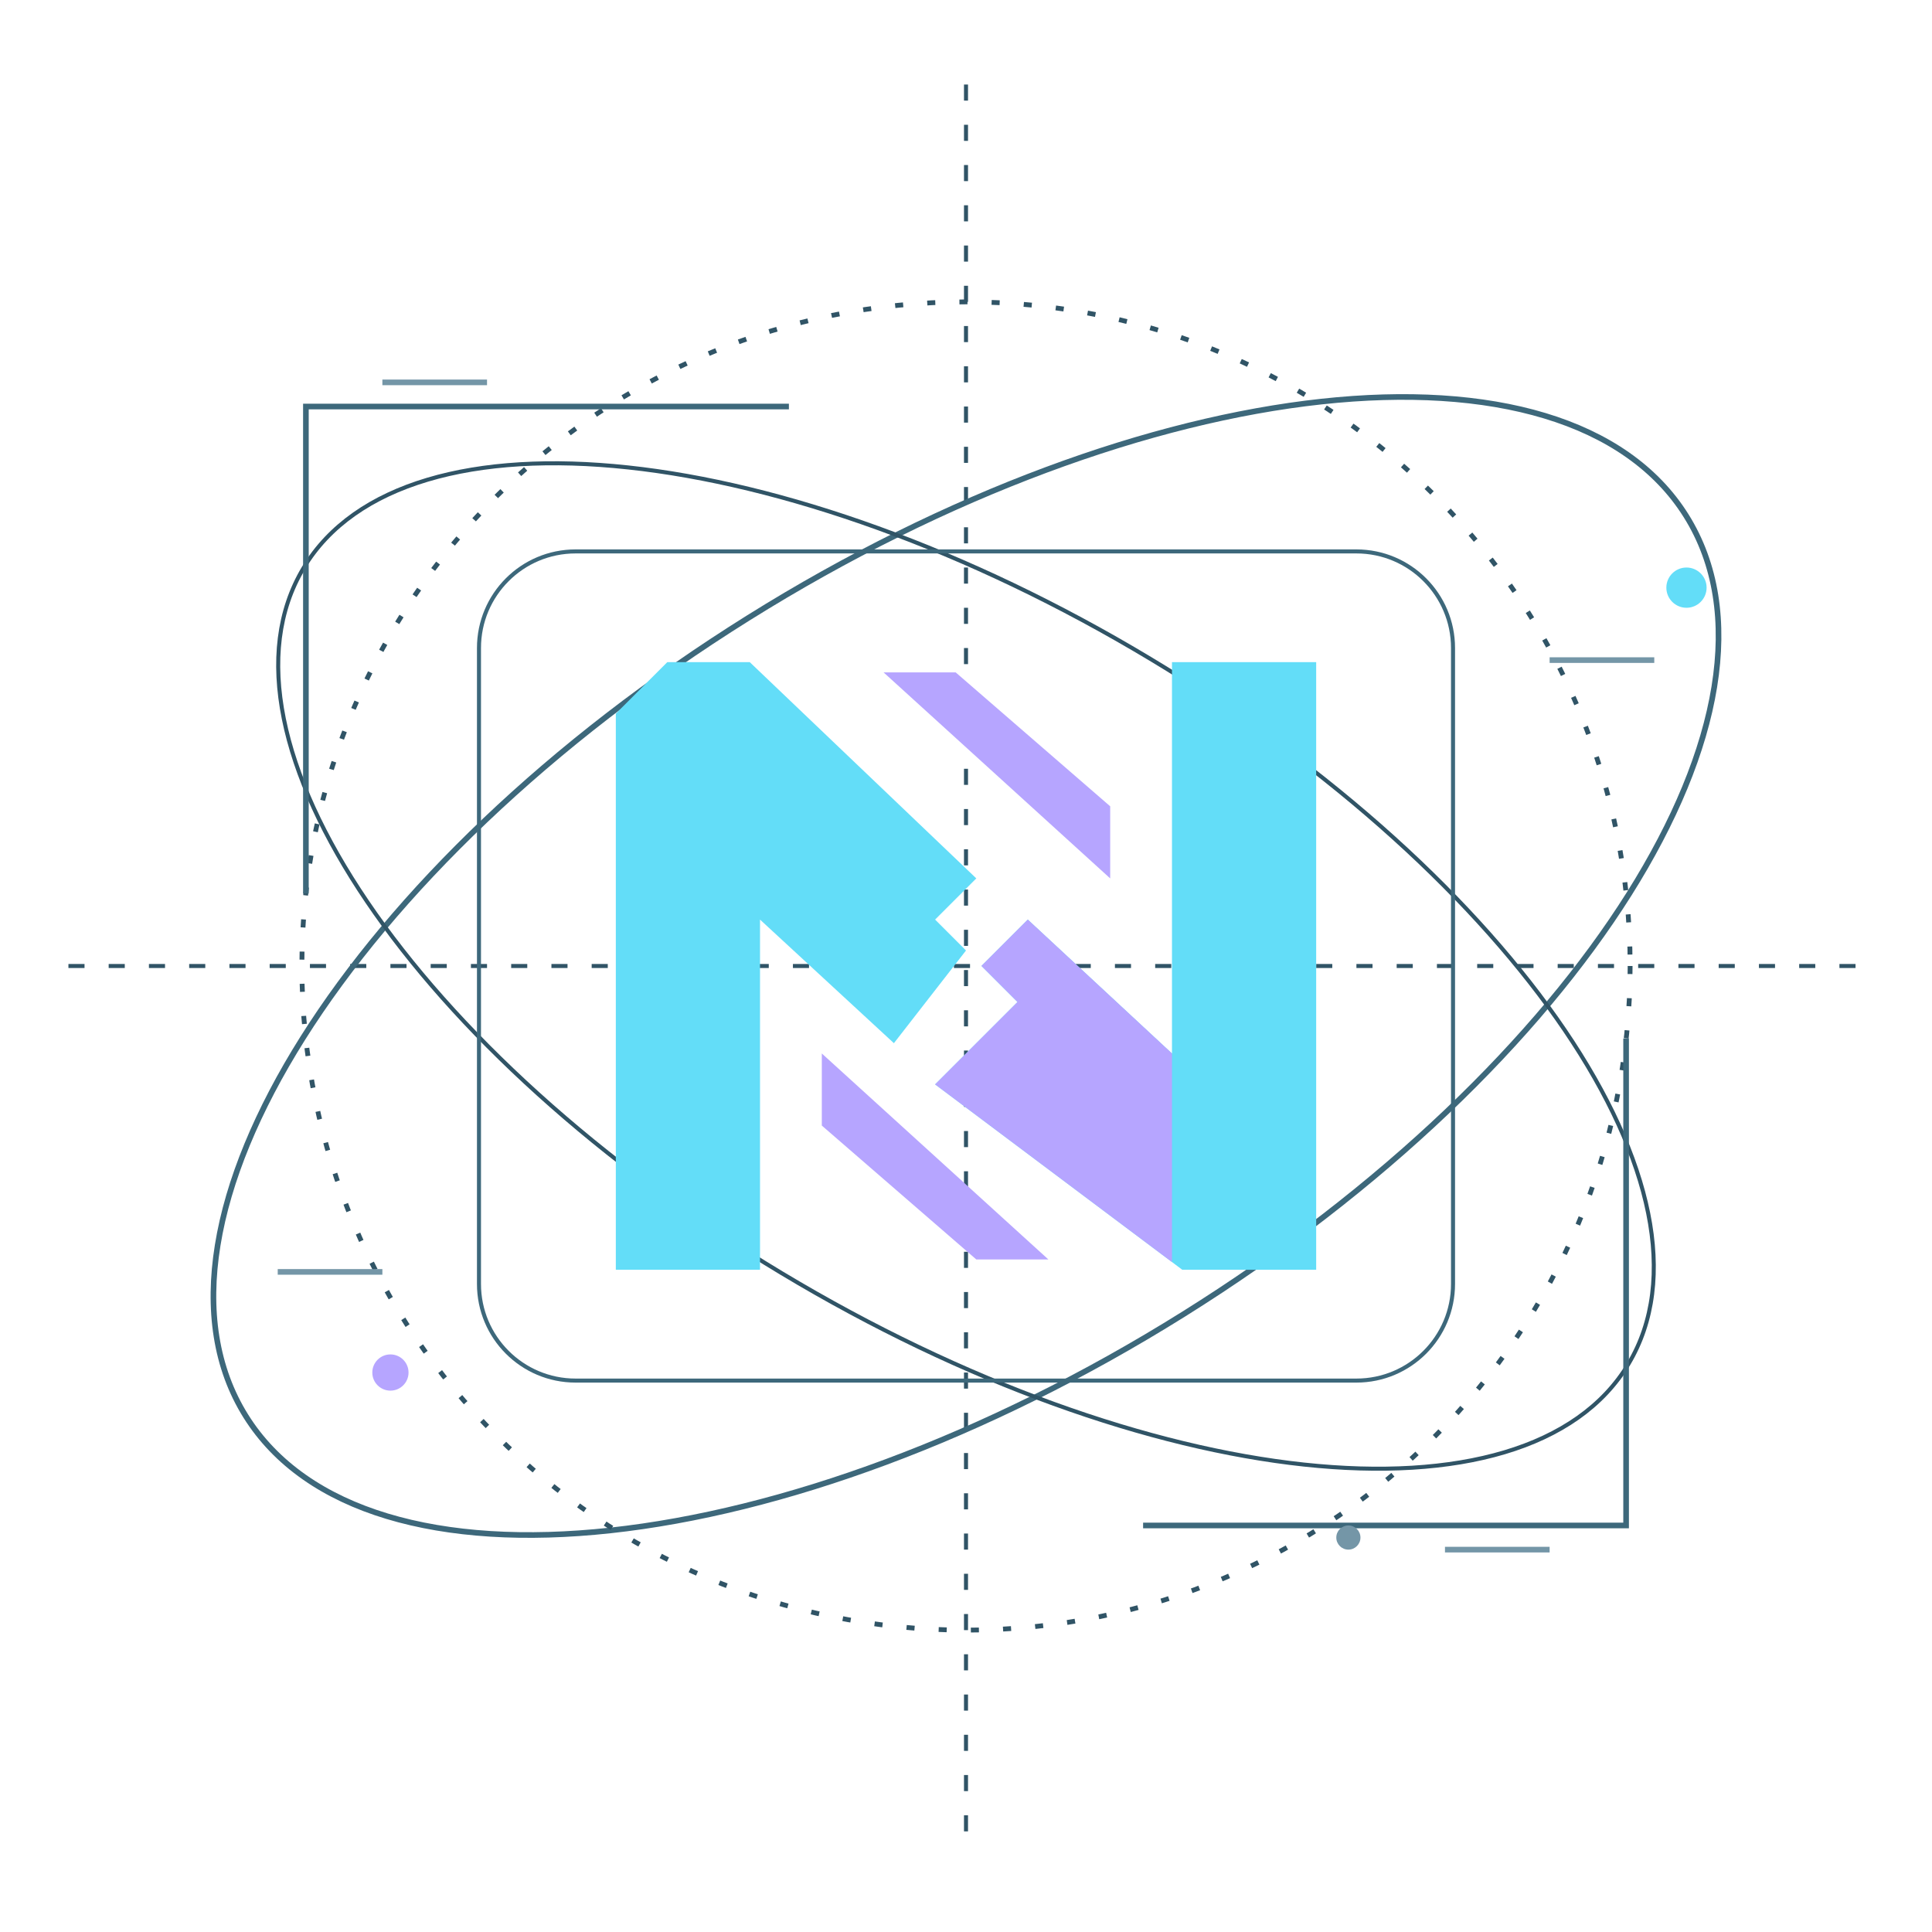
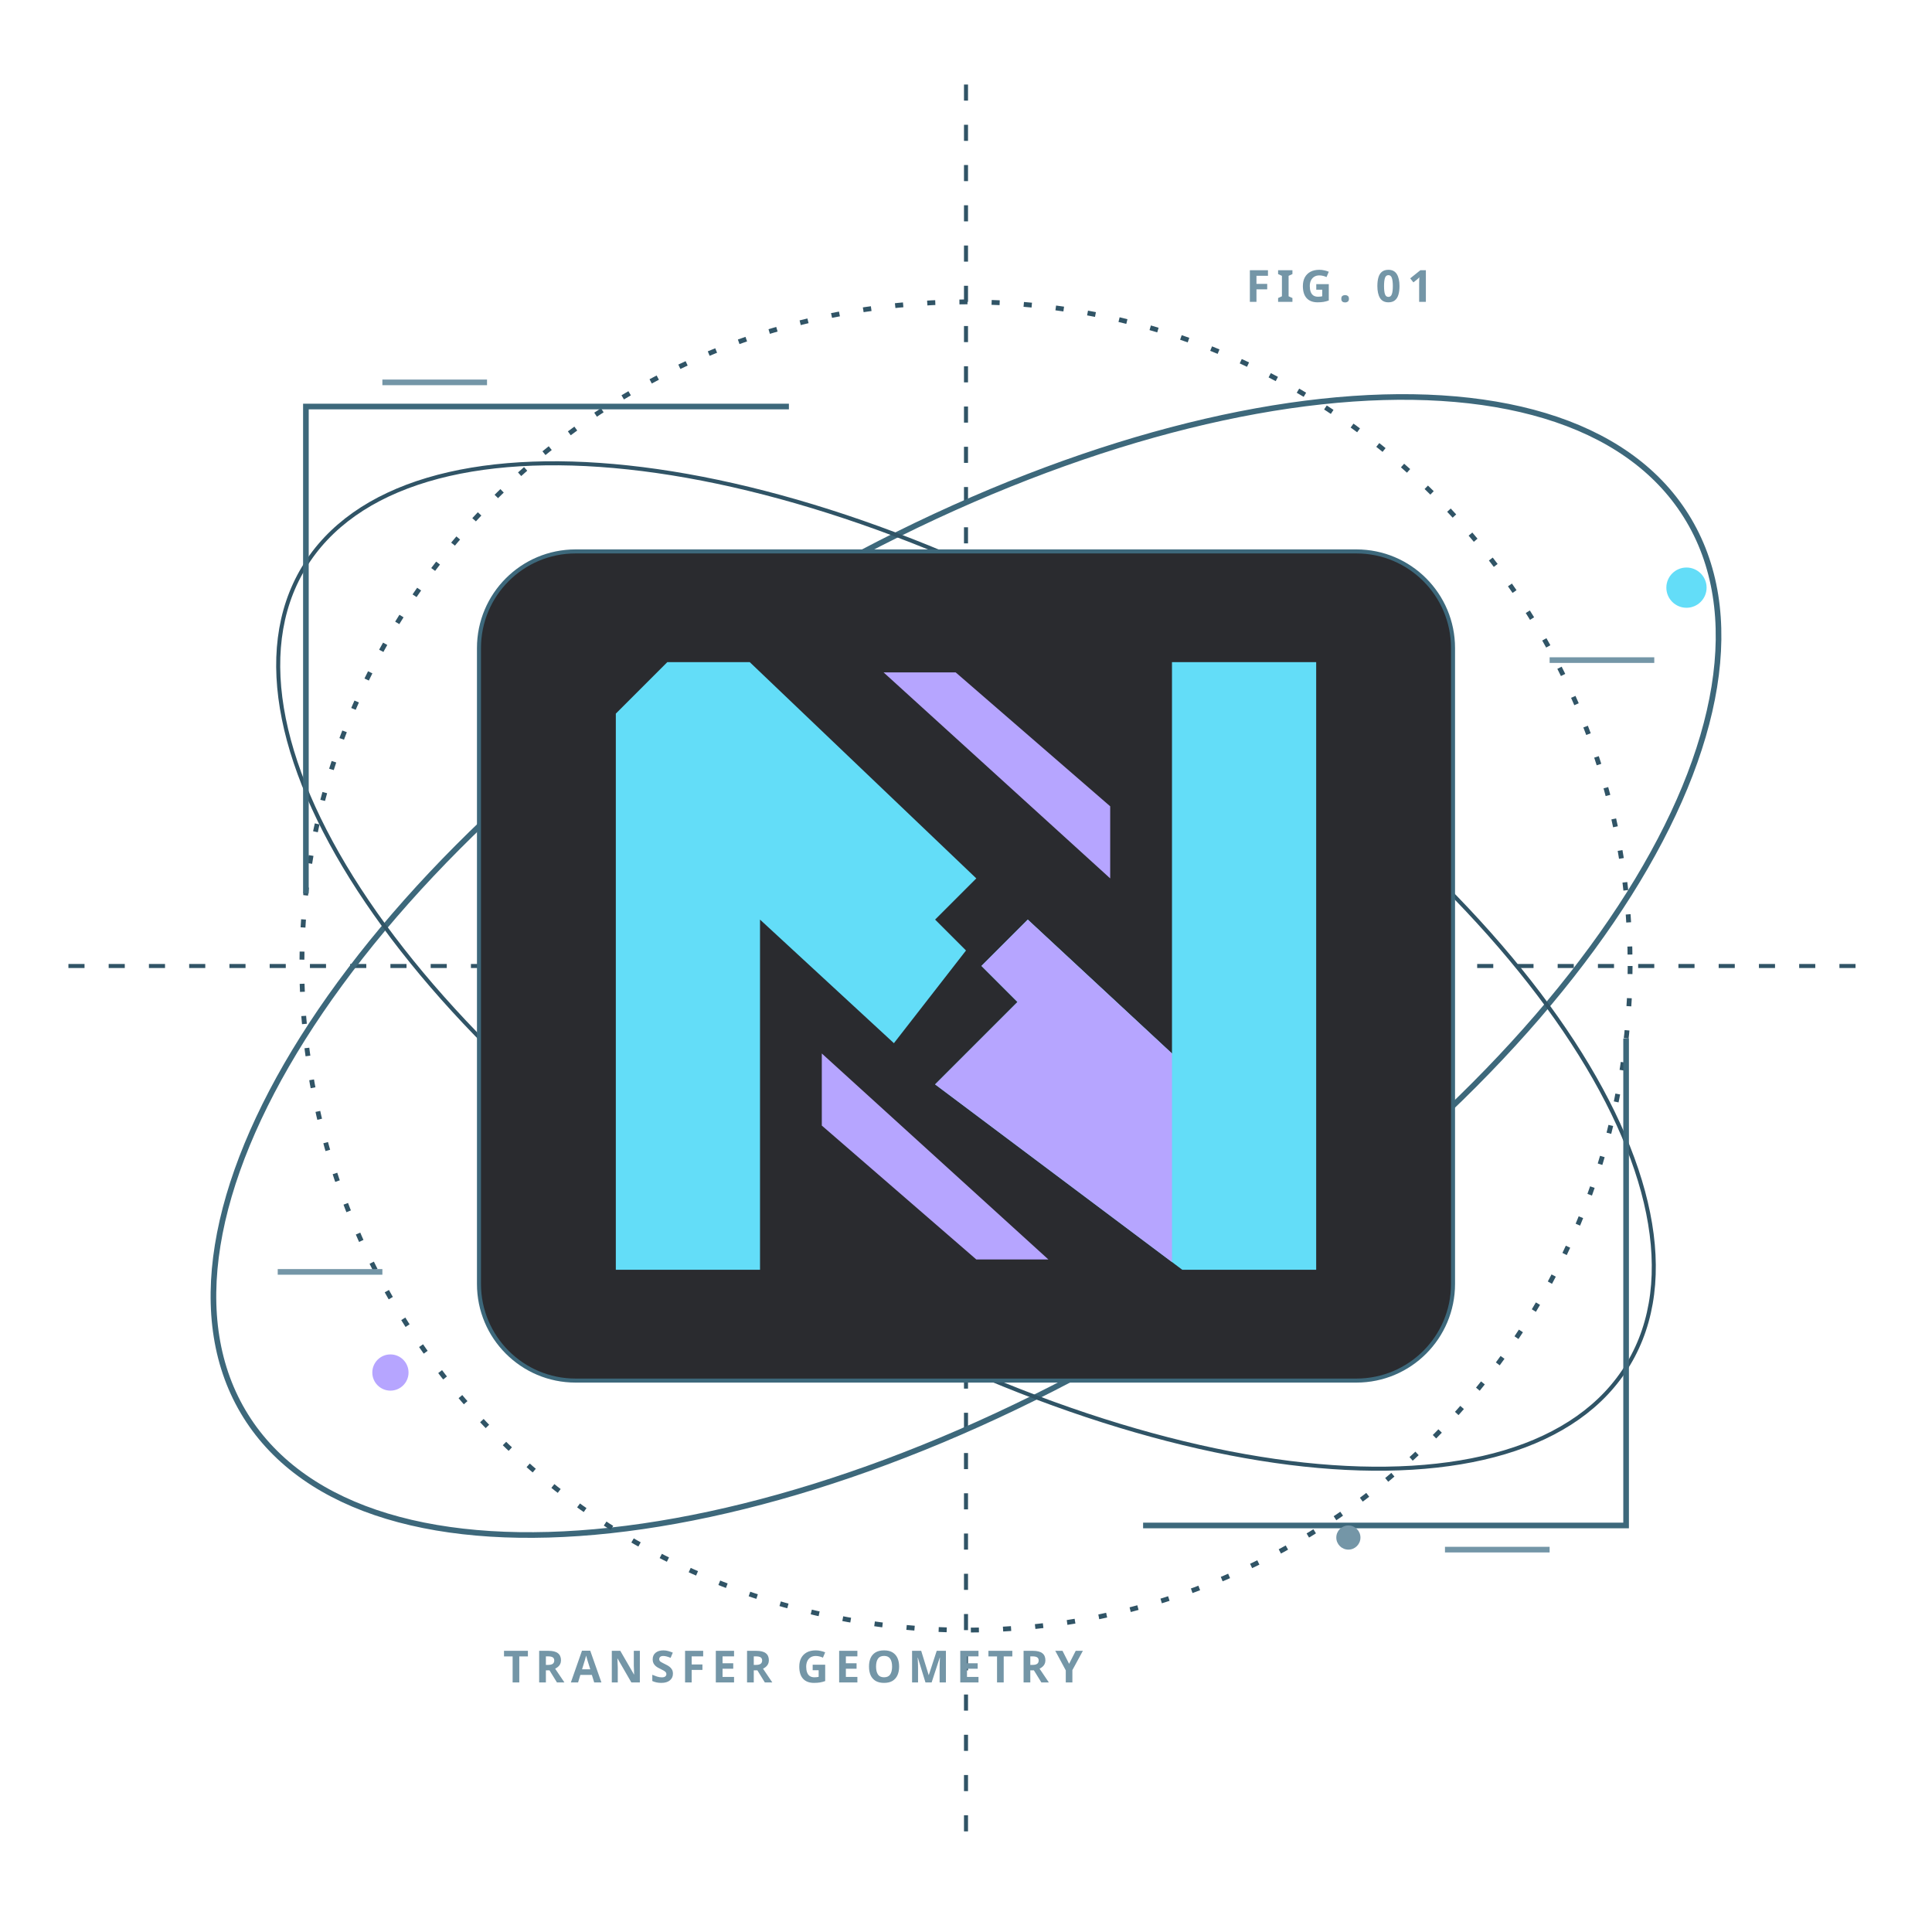
<svg xmlns="http://www.w3.org/2000/svg" viewBox="0 0 480 480" width="480" height="480" role="img" aria-labelledby="title">
  <g transform="translate(240 240) scale(1)">
    <path d="M-223 0H223M0-219V219" fill="none" stroke="#305466" stroke-width="1" stroke-dasharray="4 6" />
    <ellipse cx="0" cy="0" rx="211" ry="102" fill="none" stroke="#3D687B" stroke-width="1.4" transform="rotate(-32)" />
    <ellipse cx="0" cy="0" rx="192" ry="89" fill="none" stroke="#305466" stroke-width="1" transform="rotate(31)" />
    <circle cx="0" cy="0" r="165" fill="none" stroke="#305466" stroke-width="1.2" stroke-dasharray="2 6" />
    <path d="M-164-18V-139H-44M164 18V139H44" fill="none" stroke="#3D687B" stroke-width="1.4" />
    <path d="M-145-145H-119M145 145H119M-171 76H-145M145-76H171" fill="none" stroke="#7496A7" stroke-width="1.4" />
    <circle cx="179" cy="-94" r="5" fill="#63DDF8" />
    <circle cx="-143" cy="101" r="4.5" fill="#B6A5FF" />
    <circle cx="95" cy="142" r="3" fill="#7496A7" />
-     <rect x="-121" y="-103" width="242" height="206" rx="24" fill="none" stroke="#3D687B" />
+     <rect x="-121" y="-103" width="242" height="206" rx="24" fill="#2A2B2F" stroke="#3D687B" />
    <g transform="translate(-87 -75.5) scale(2.55882)">
      <path d="M0 59V5L5 0H13L35 21L31 25L34 28L27 37L14 25V59ZM40 25L54 38V0H68V59H55L31 41L39 33L35.5 29.5Z" fill="#63DDF8" />
      <path d="M40 25L54 38V58.25L31 41L39 33L35.5 29.5ZM20 38L42 58H35L20 45Z" fill="#B6A5FF" />
      <g transform="rotate(180 34 29.5)">
        <path d="M20 38L42 58H35L20 45Z" fill="#B6A5FF" />
      </g>
    </g>
+     <text x="-115" y="178" fill="#7496A7" font-family="Adwaita Mono, sans-serif" font-size="11" font-weight="600" letter-spacing="1.6" text-anchor="start">TRANSFER GEOMETRY</text>
+     <text x="116" y="-165" fill="#7496A7" font-family="Adwaita Mono, sans-serif" font-size="11" font-weight="600" letter-spacing="1.6" text-anchor="end">FIG. 01</text>
  </g>
</svg>
